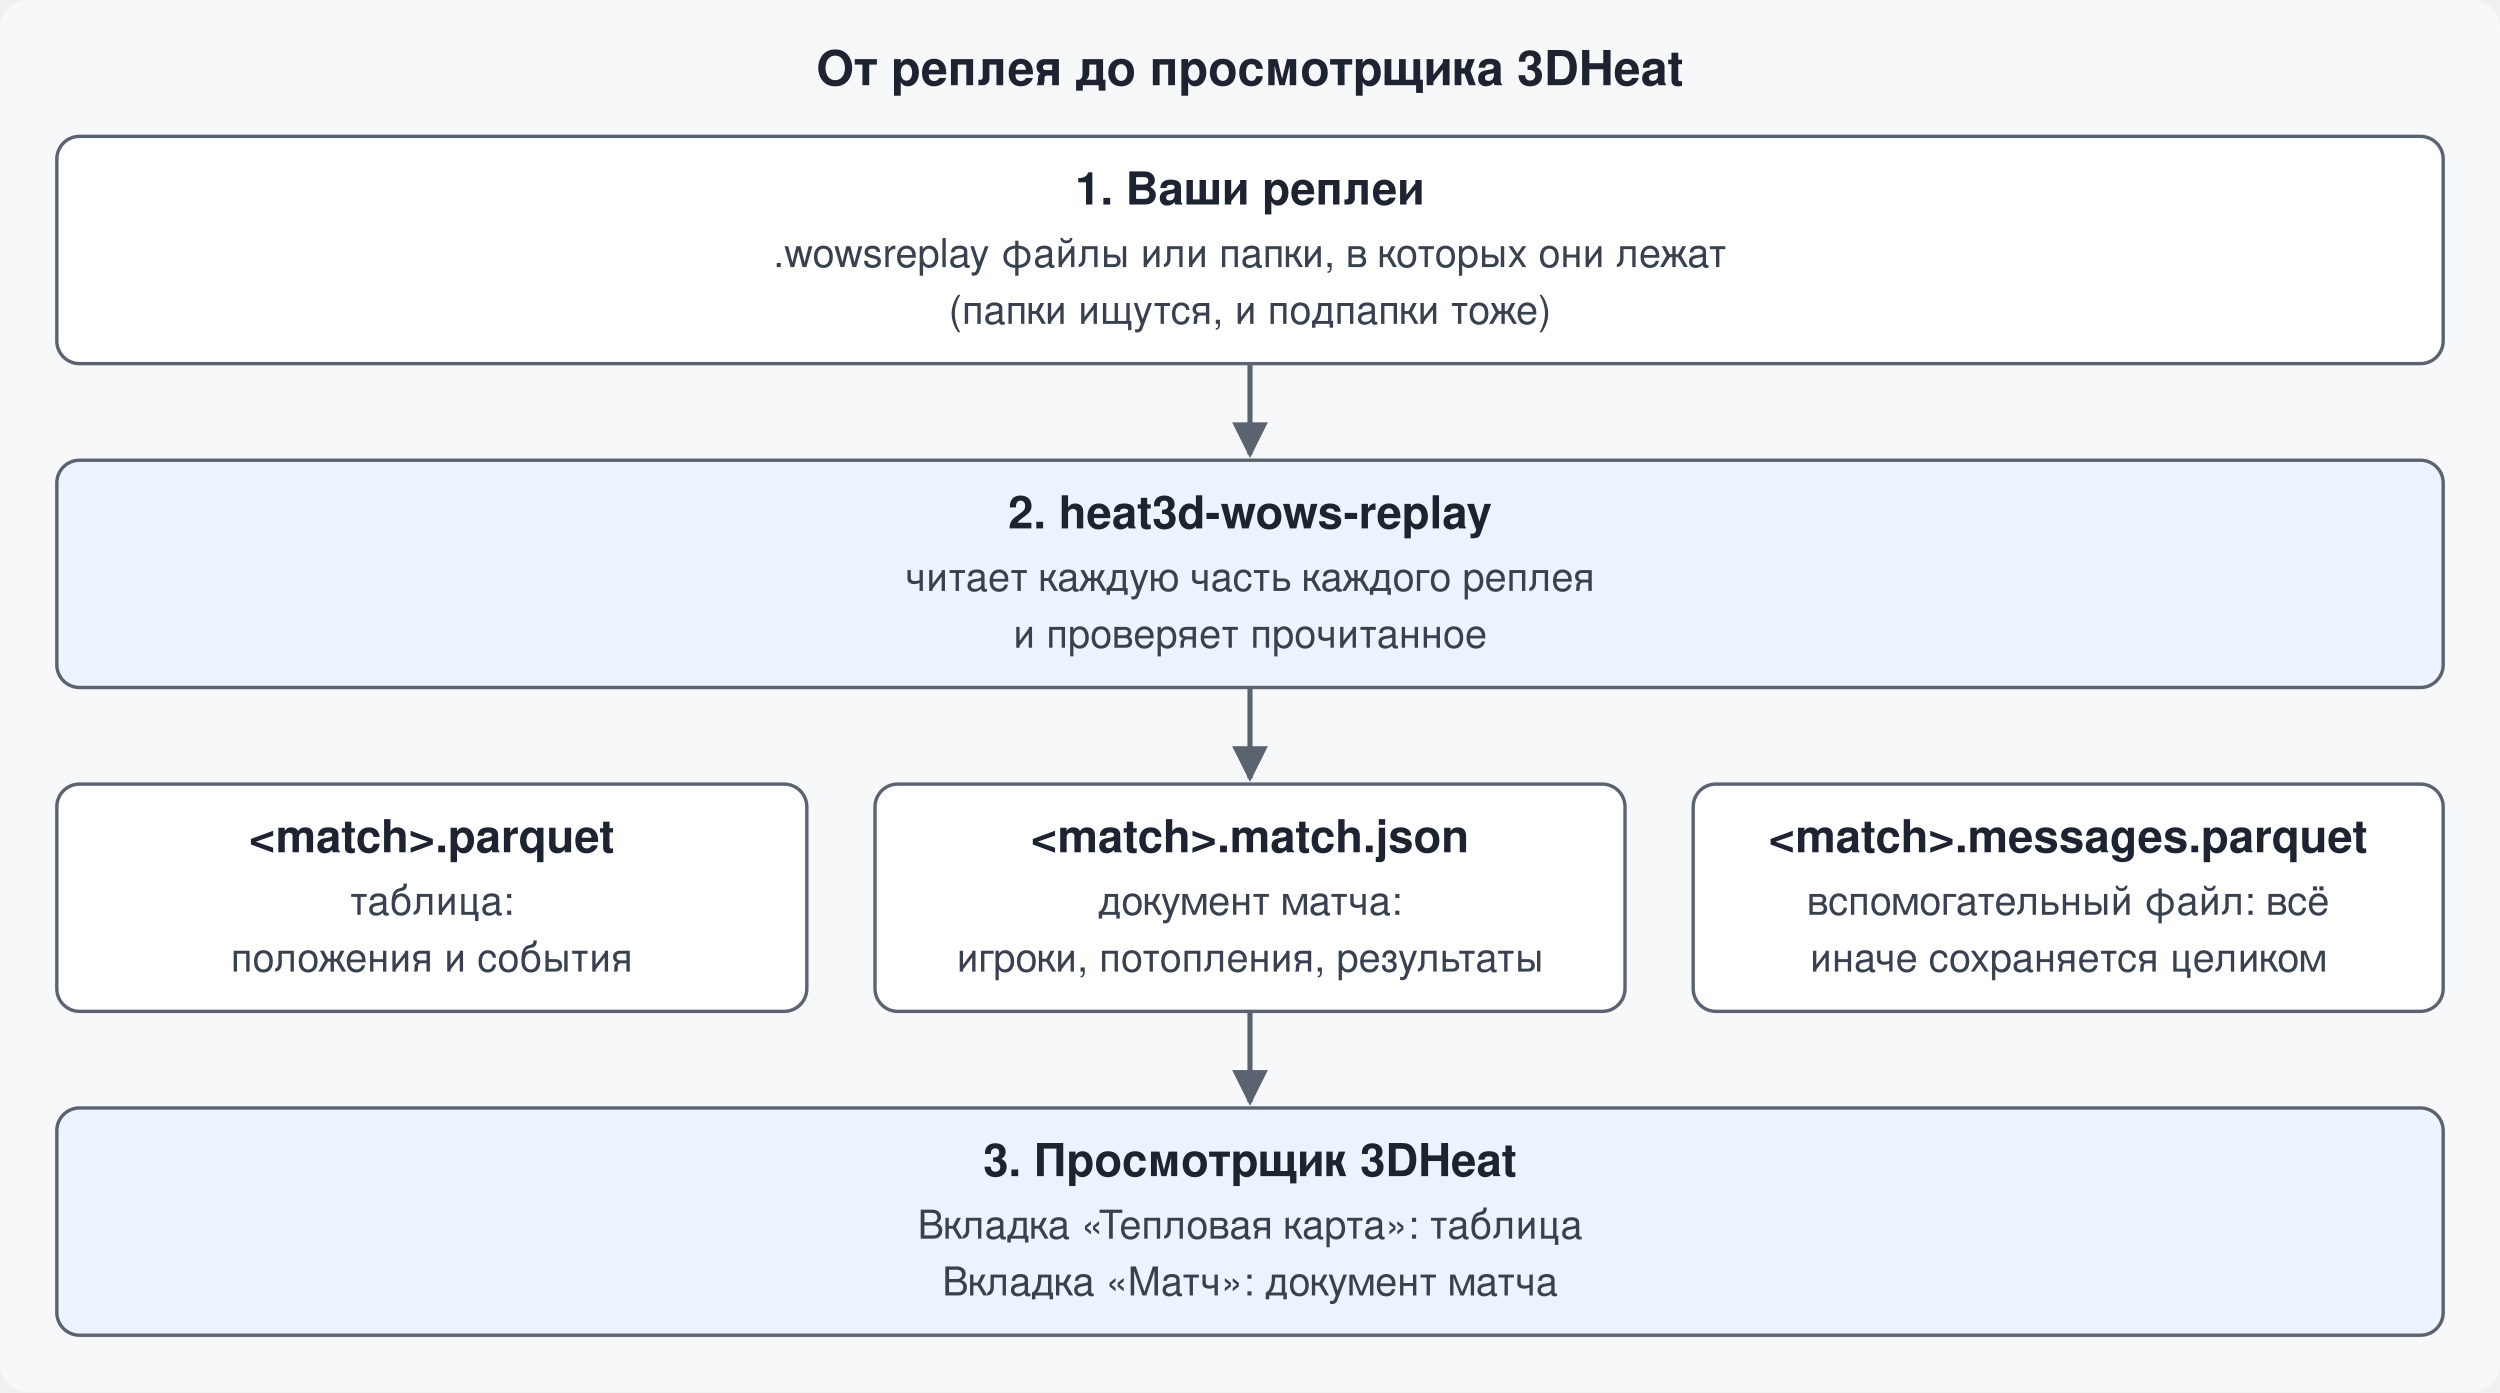
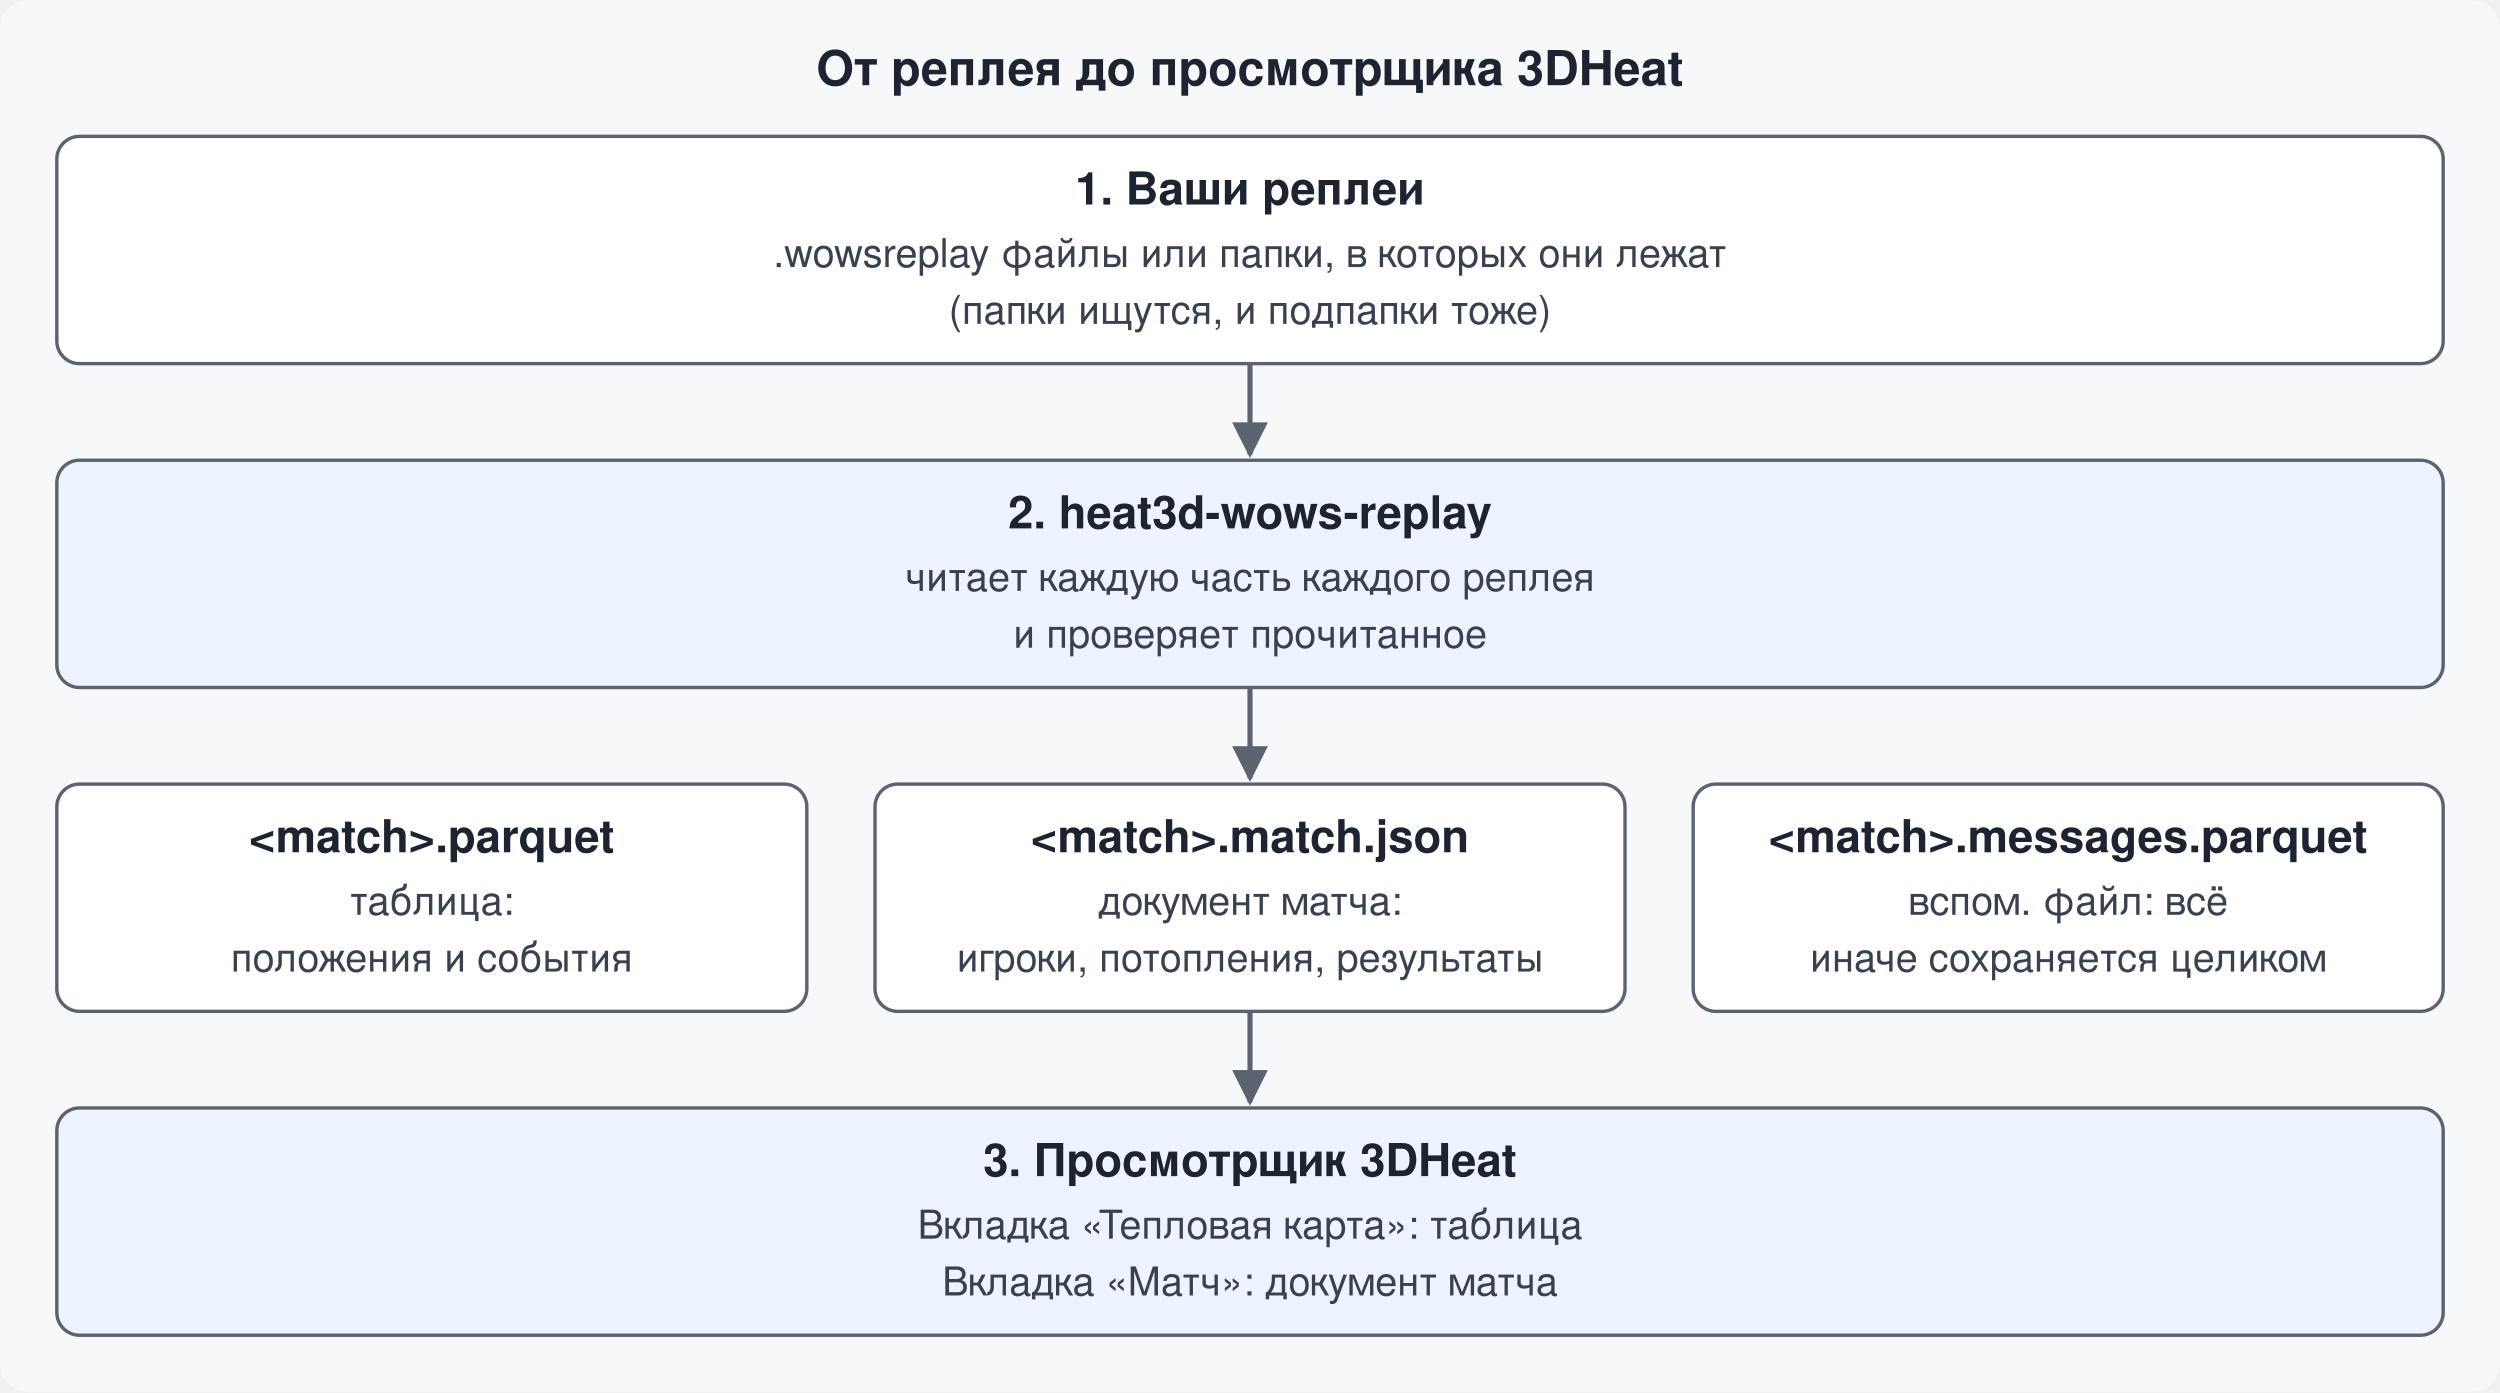
<svg xmlns="http://www.w3.org/2000/svg" width="880" height="490" viewBox="0 0 880 490" role="img" aria-label="From a replay to the 3DHeat viewer">
  <defs>
    <marker id="a" viewBox="0 0 10 10" refX="9" refY="5" markerWidth="7" markerHeight="7" orient="auto">
      <path d="M0,0 L10,5 L0,10 z" fill="#5b6270" />
    </marker>
  </defs>
  <rect width="880" height="490" rx="10" fill="#f7f8fa" />
  <text x="440" y="30" font-family="Segoe UI,Helvetica,Arial,sans-serif" font-size="17" font-weight="600" text-anchor="middle" fill="#1d2330">От реплея до просмотрщика 3DHeat</text>
  <rect x="20" y="48" width="840" height="80" rx="8" fill="#ffffff" stroke="#5b6270" stroke-width="1.2" />
  <text x="440" y="72" font-family="Segoe UI,Helvetica,Arial,sans-serif" font-size="16" font-weight="600" text-anchor="middle" fill="#1d2330">1. Ваши реплеи</text>
  <text x="440" y="94" font-family="Segoe UI,Helvetica,Arial,sans-serif" font-size="14" text-anchor="middle" fill="#394150">.wowsreplay файлы или папки, в которых они лежат</text>
  <text x="440" y="114" font-family="Segoe UI,Helvetica,Arial,sans-serif" font-size="14" text-anchor="middle" fill="#394150">(папки ищутся, и подпапки тоже)</text>
  <line x1="440" y1="128" x2="440" y2="160" stroke="#5b6270" stroke-width="1.8" marker-end="url(#a)" />
  <rect x="20" y="162" width="840" height="80" rx="8" fill="#eef4ff" stroke="#5b6270" stroke-width="1.2" />
  <text x="440" y="186" font-family="Segoe UI,Helvetica,Arial,sans-serif" font-size="16" font-weight="600" text-anchor="middle" fill="#1d2330">2. heat3d-wows-replay</text>
  <text x="440" y="208" font-family="Segoe UI,Helvetica,Arial,sans-serif" font-size="14" text-anchor="middle" fill="#394150">читает каждую часть каждого реплея</text>
  <text x="440" y="228" font-family="Segoe UI,Helvetica,Arial,sans-serif" font-size="14" text-anchor="middle" fill="#394150">и проверяет прочитанное</text>
  <line x1="440" y1="242" x2="440" y2="274" stroke="#5b6270" stroke-width="1.8" marker-end="url(#a)" />
  <rect x="20" y="276" width="264" height="80" rx="8" fill="#ffffff" stroke="#5b6270" stroke-width="1.2" />
  <text x="152" y="300" font-family="Segoe UI,Helvetica,Arial,sans-serif" font-size="16" font-weight="600" text-anchor="middle" fill="#1d2330">&lt;match&gt;.parquet</text>
  <text x="152" y="322" font-family="Segoe UI,Helvetica,Arial,sans-serif" font-size="14" text-anchor="middle" fill="#394150">таблица:</text>
  <text x="152" y="342" font-family="Segoe UI,Helvetica,Arial,sans-serif" font-size="14" text-anchor="middle" fill="#394150">положения и события</text>
  <rect x="308" y="276" width="264" height="80" rx="8" fill="#ffffff" stroke="#5b6270" stroke-width="1.2" />
  <text x="440" y="300" font-family="Segoe UI,Helvetica,Arial,sans-serif" font-size="16" font-weight="600" text-anchor="middle" fill="#1d2330">&lt;match&gt;.match.json</text>
  <text x="440" y="322" font-family="Segoe UI,Helvetica,Arial,sans-serif" font-size="14" text-anchor="middle" fill="#394150">документ матча:</text>
  <text x="440" y="342" font-family="Segoe UI,Helvetica,Arial,sans-serif" font-size="14" text-anchor="middle" fill="#394150">игроки, потопления, результаты</text>
  <rect x="596" y="276" width="264" height="80" rx="8" fill="#ffffff" stroke="#5b6270" stroke-width="1.2" />
  <text x="728" y="300" font-family="Segoe UI,Helvetica,Arial,sans-serif" font-size="16" font-weight="600" text-anchor="middle" fill="#1d2330">&lt;match&gt;.messages.parquet</text>
-   <text x="728" y="322" font-family="Segoe UI,Helvetica,Arial,sans-serif" font-size="14" text-anchor="middle" fill="#394150">вспомогательный файл: всё</text>
+   <text x="728" y="322" font-family="Segoe UI,Helvetica,Arial,sans-serif" font-size="14" text-anchor="middle" fill="#394150">вспом. файл: всё</text>
  <text x="728" y="342" font-family="Segoe UI,Helvetica,Arial,sans-serif" font-size="14" text-anchor="middle" fill="#394150">иначе сохраняется целиком</text>
  <line x1="440" y1="356" x2="440" y2="388" stroke="#5b6270" stroke-width="1.8" marker-end="url(#a)" />
  <rect x="20" y="390" width="840" height="80" rx="8" fill="#eef4ff" stroke="#5b6270" stroke-width="1.2" />
  <text x="440" y="414" font-family="Segoe UI,Helvetica,Arial,sans-serif" font-size="16" font-weight="600" text-anchor="middle" fill="#1d2330">3. Просмотрщик 3DHeat</text>
  <text x="440" y="436" font-family="Segoe UI,Helvetica,Arial,sans-serif" font-size="14" text-anchor="middle" fill="#394150">Вкладка «Тепловая карта»: таблица</text>
  <text x="440" y="456" font-family="Segoe UI,Helvetica,Arial,sans-serif" font-size="14" text-anchor="middle" fill="#394150">Вкладка «Матч»: документ матча</text>
</svg>
